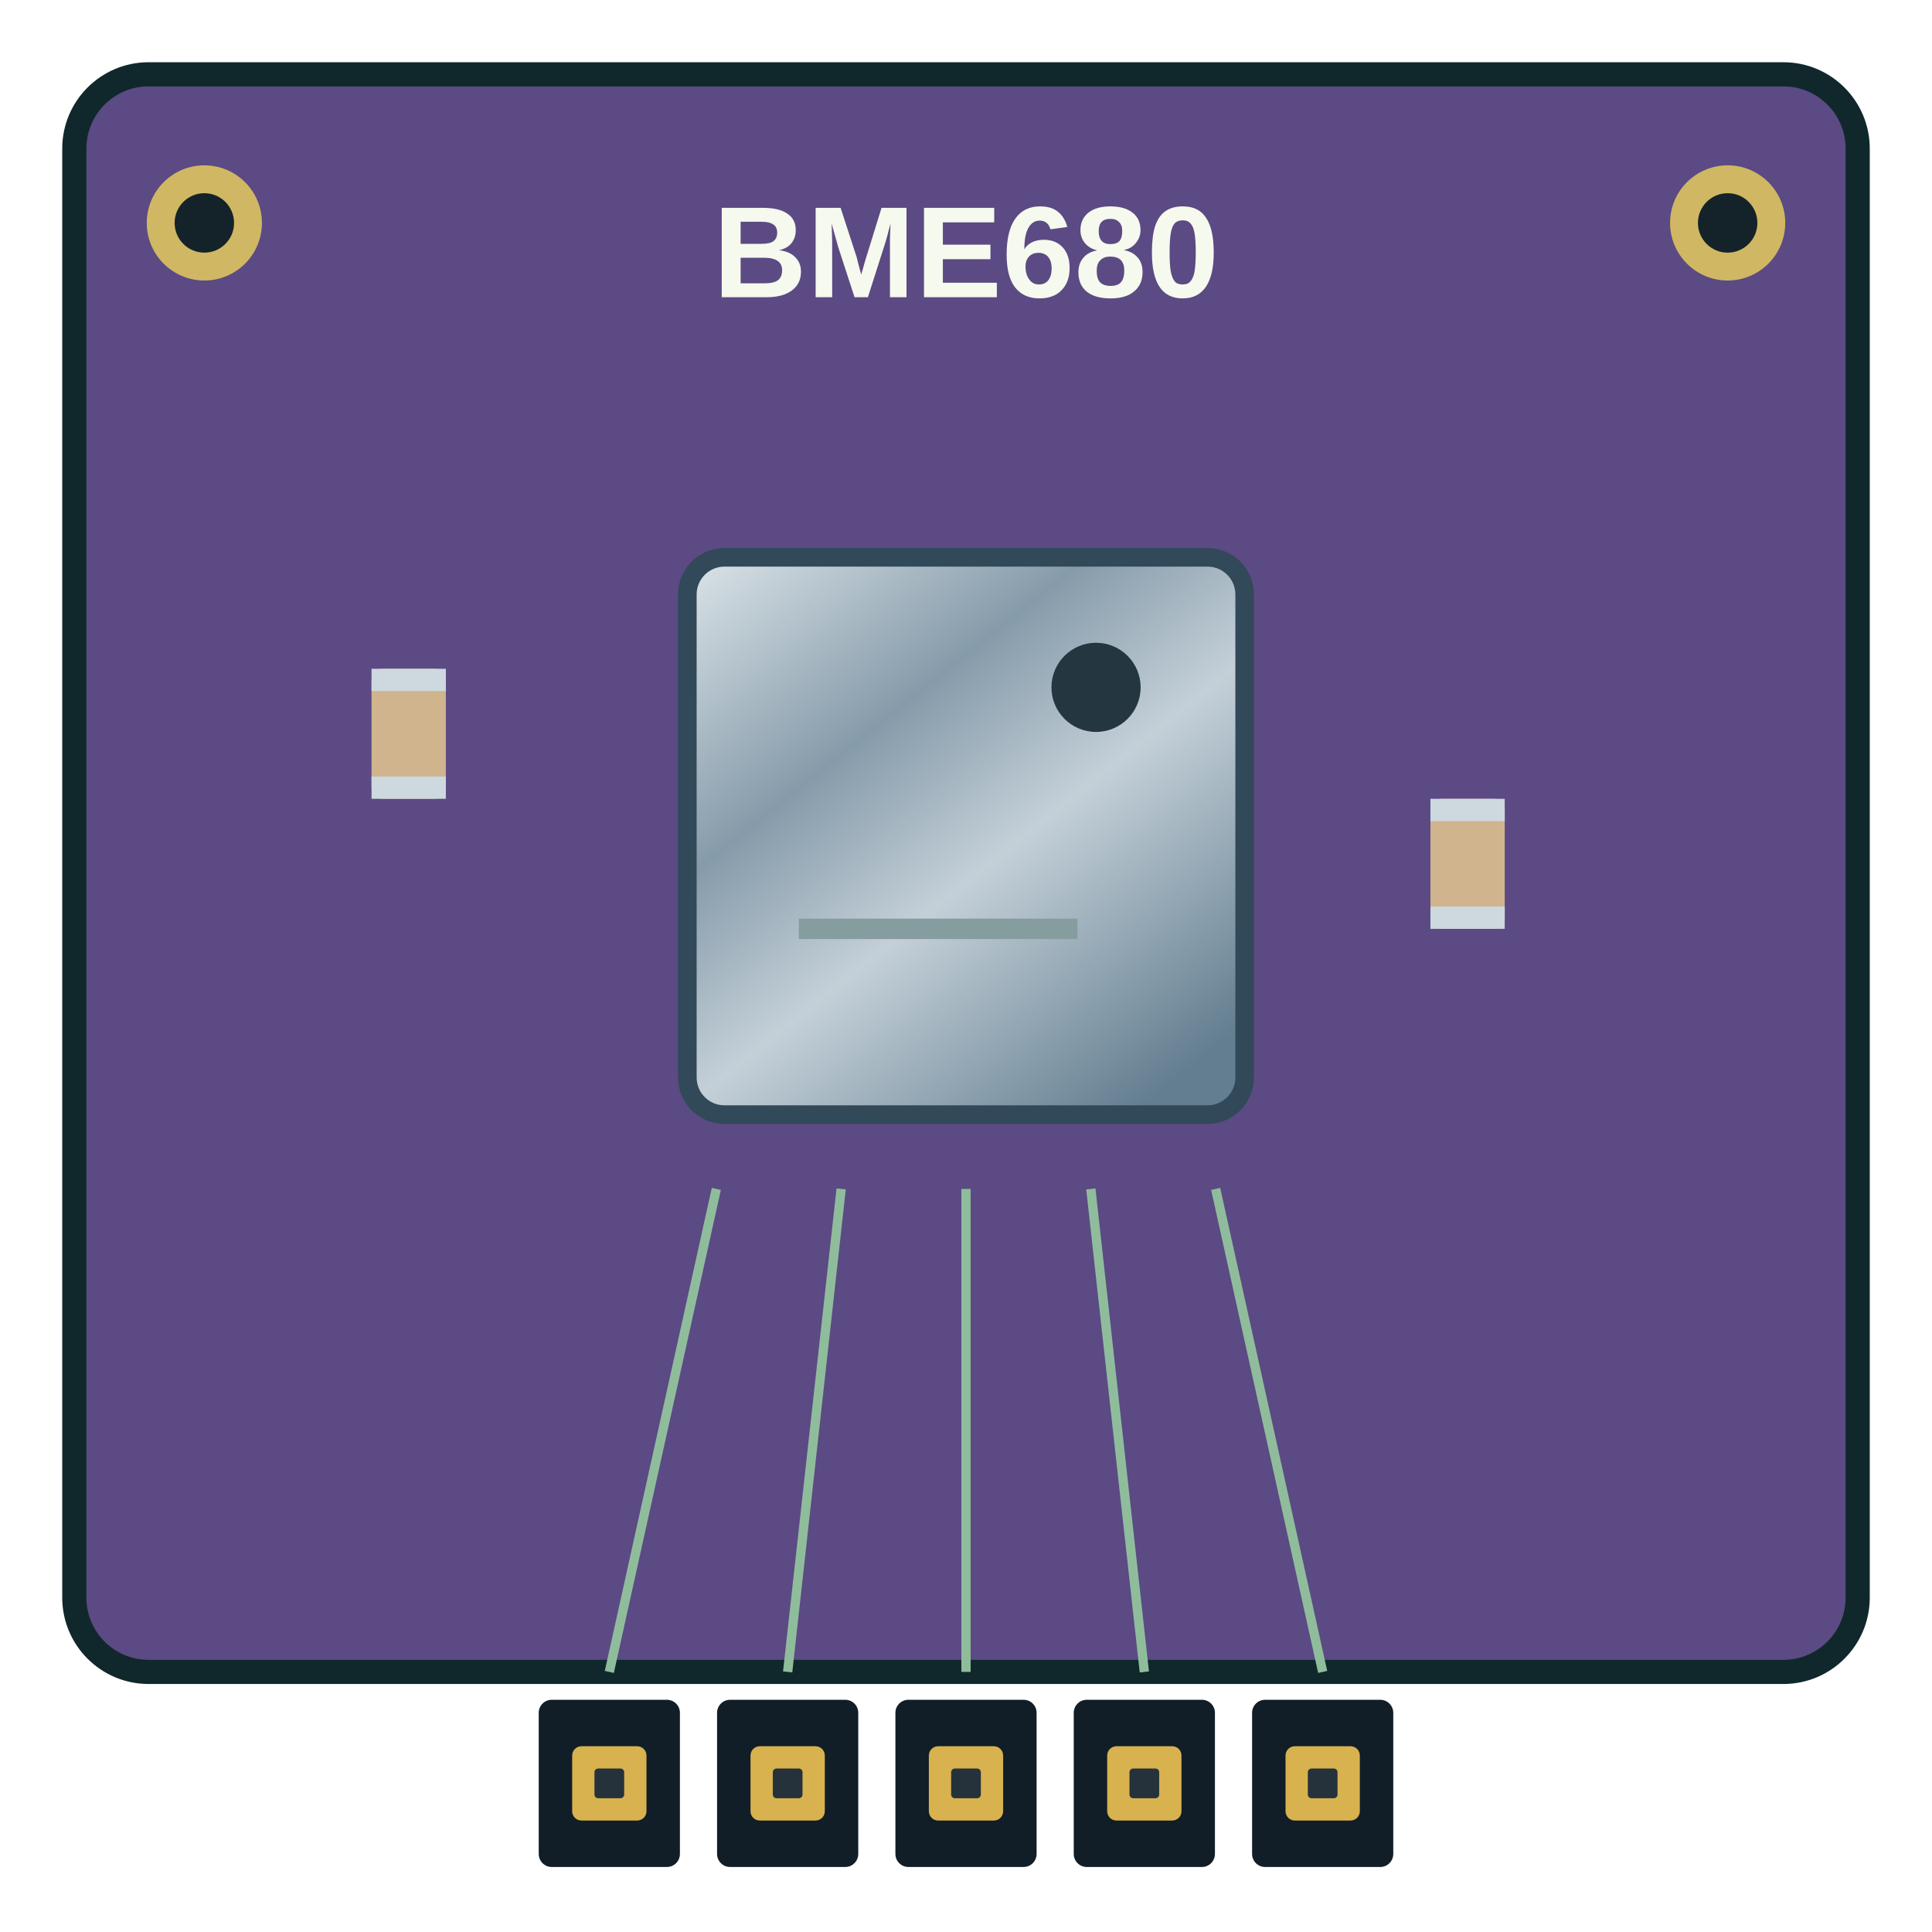
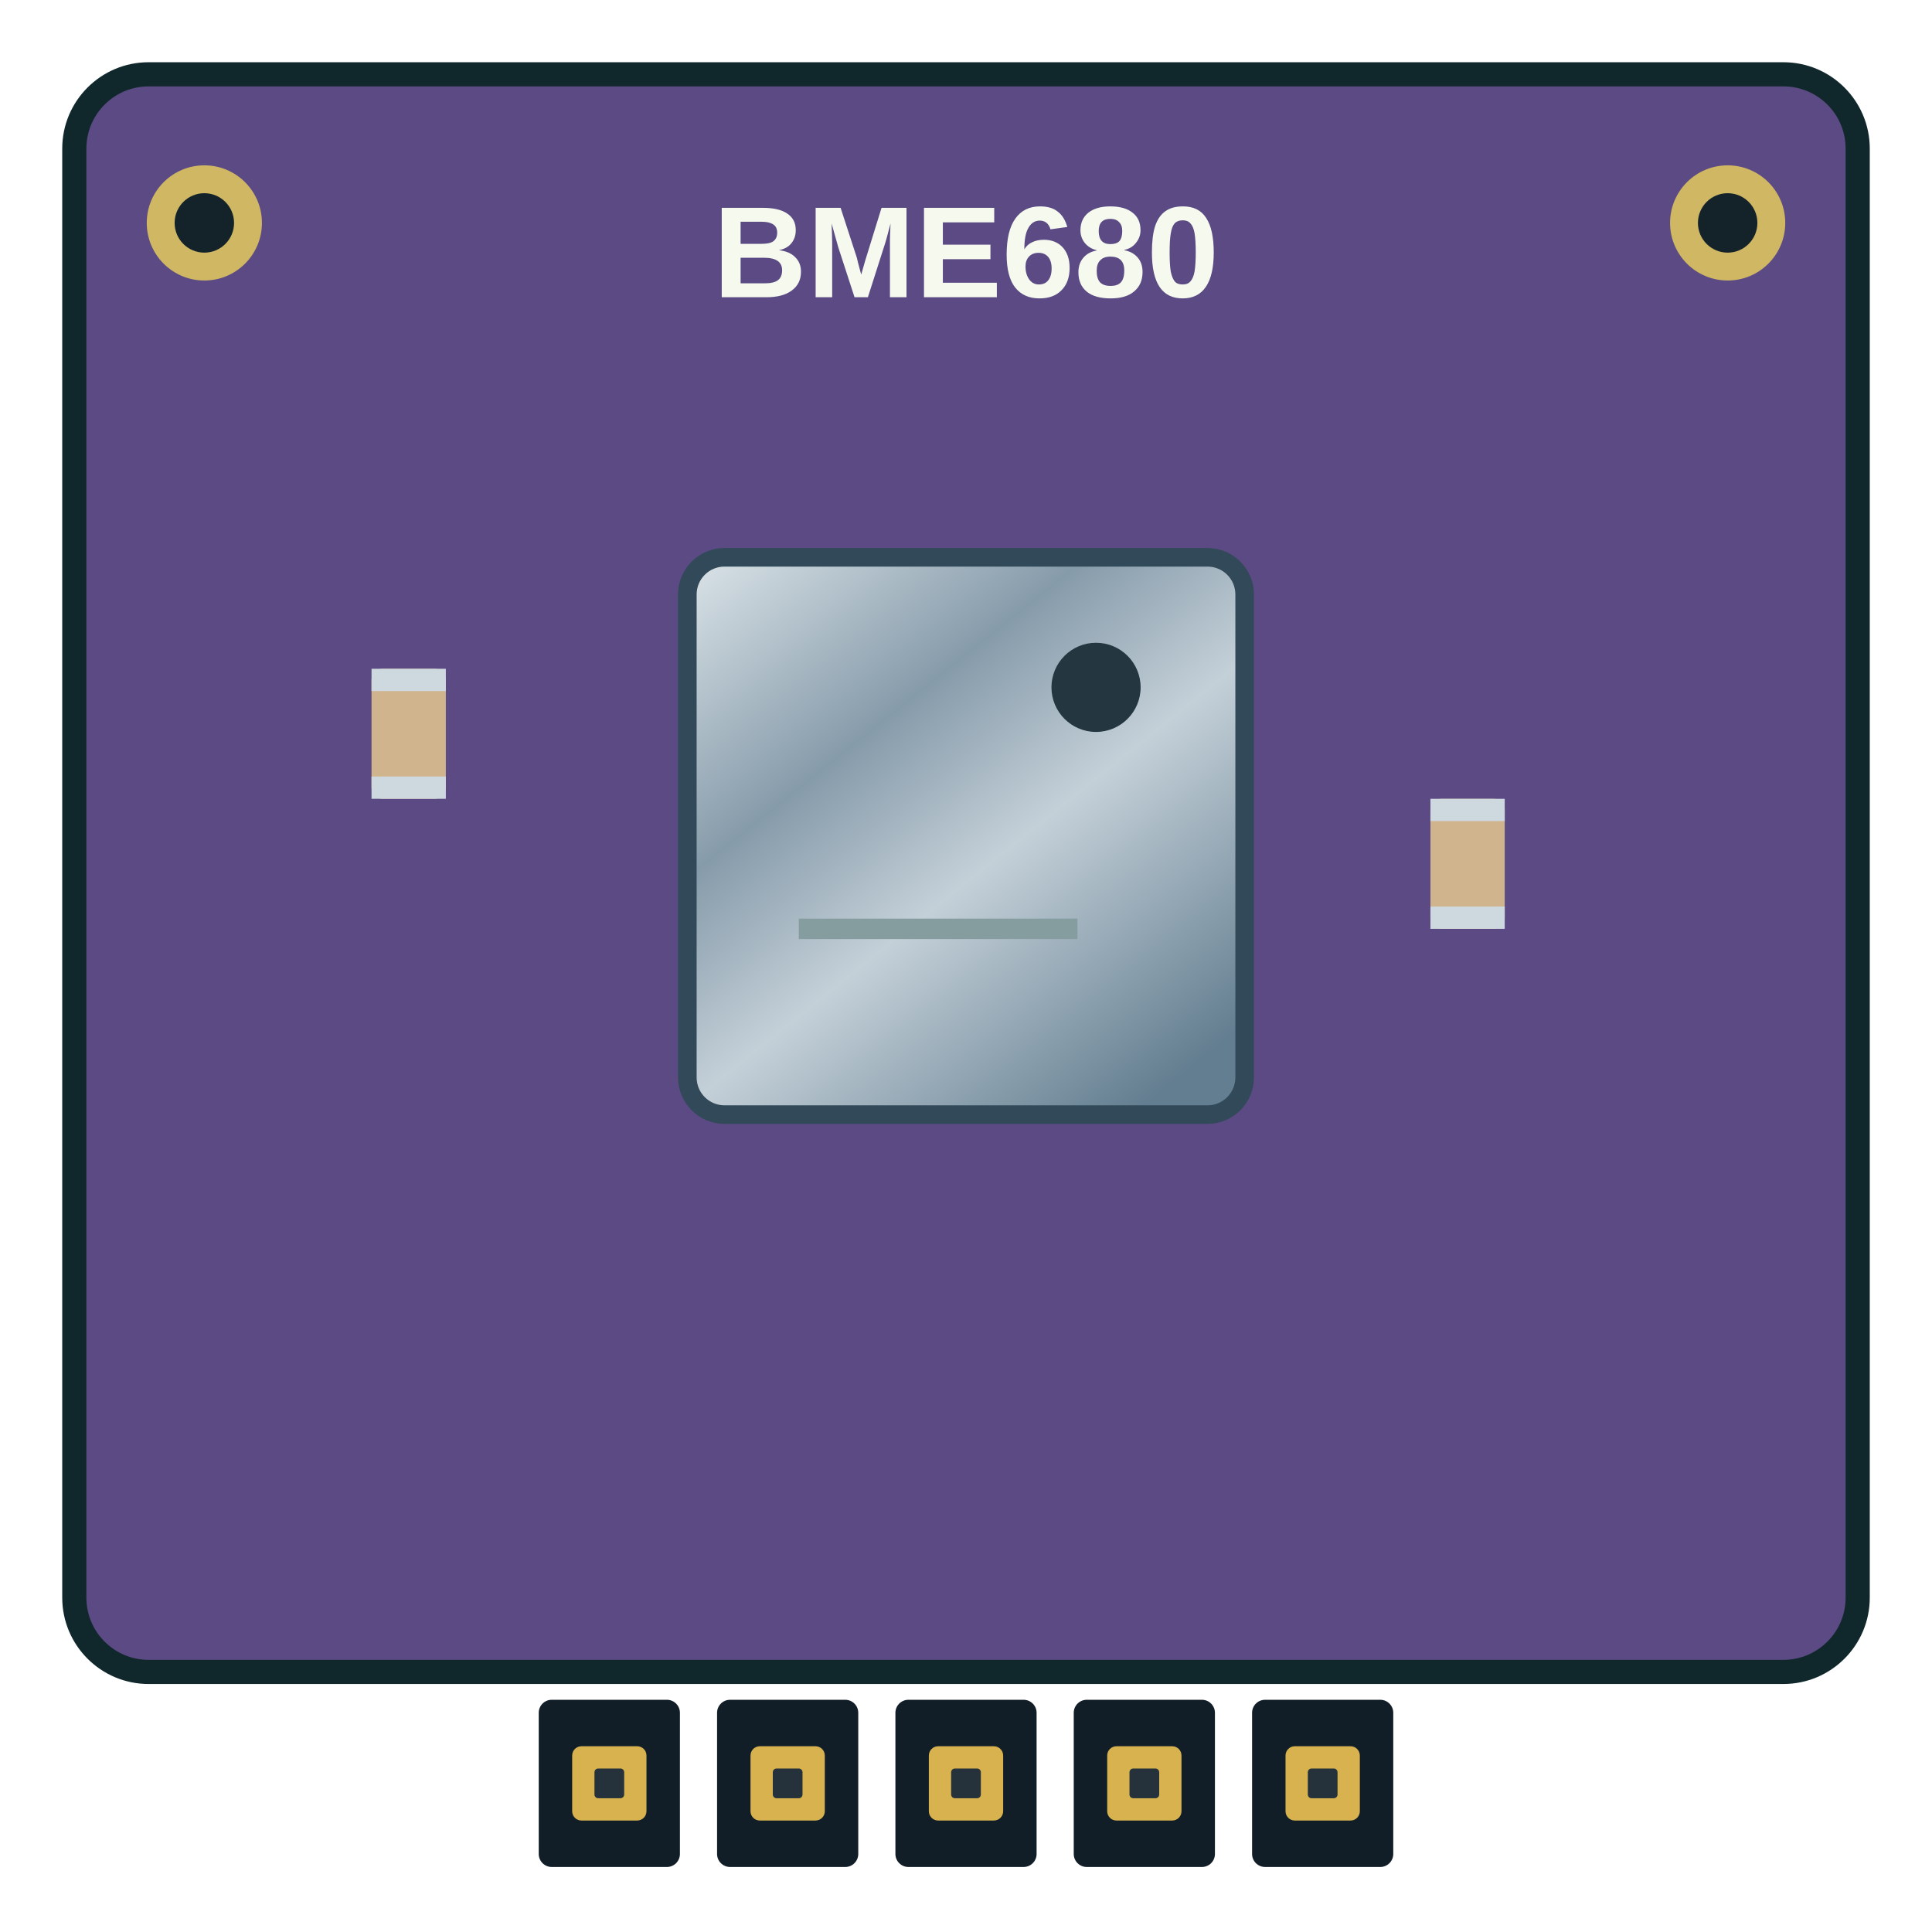
<svg xmlns="http://www.w3.org/2000/svg" width="104" height="104" viewBox="0 0 104 104">
  <defs>
    <linearGradient id="clear-epoxy" x2="1" y2=".2">
      <stop stop-color="#d6e9ec" stop-opacity=".8" />
      <stop offset=".35" stop-color="#eef9fc" stop-opacity=".55" />
      <stop offset=".7" stop-color="#a6c1cb" stop-opacity=".65" />
      <stop offset="1" stop-color="#607c8c" stop-opacity=".9" />
    </linearGradient>
    <linearGradient id="black-plastic" x2="1" y2="0">
      <stop stop-color="#131c23" />
      <stop offset=".4" stop-color="#46515b" />
      <stop offset="1" stop-color="#152029" />
    </linearGradient>
    <linearGradient id="metal" x2=".8" y2="1">
      <stop stop-color="#dce5e9" />
      <stop offset=".35" stop-color="#869baa" />
      <stop offset=".6" stop-color="#c4d0d8" />
      <stop offset="1" stop-color="#637e90" />
    </linearGradient>
    <linearGradient id="cap" x2=".3" y2="1">
      <stop stop-color="#748a99" />
      <stop offset="1" stop-color="#17232e" />
    </linearGradient>
    <linearGradient id="green" x2="0" y2="1">
      <stop stop-color="#28765c" />
      <stop offset="1" stop-color="#164c3b" />
    </linearGradient>
    <radialGradient id="lens" cx=".3" cy=".25">
      <stop stop-color="#f1fcff" />
      <stop offset=".35" stop-color="#b9dfed" stop-opacity=".9" />
      <stop offset="1" stop-color="#688f9d" stop-opacity=".8" />
    </radialGradient>
  </defs>
  <rect x="4" y="4" width="96" height="86" rx="4" fill="#5b4a83" stroke="#10282b" stroke-width="1.3" />
  <circle cx="11" cy="12" r="3.1" fill="#d0b763" />
  <circle cx="11" cy="12" r="1.6" fill="#14232a" />
  <circle cx="93" cy="12" r="3.1" fill="#d0b763" />
  <circle cx="93" cy="12" r="1.6" fill="#14232a" />
-   <path d="M32.8 90L38.56 64" fill="none" stroke="#8fbd9c" stroke-width="0.5" />
-   <path d="M42.4 90L45.28 64" fill="none" stroke="#8fbd9c" stroke-width="0.5" />
-   <path d="M52 90L52 64" fill="none" stroke="#8fbd9c" stroke-width="0.5" />
-   <path d="M61.6 90L58.72 64" fill="none" stroke="#8fbd9c" stroke-width="0.5" />
-   <path d="M71.2 90L65.44 64" fill="none" stroke="#8fbd9c" stroke-width="0.5" />
  <g>
    <rect x="37" y="30" width="30" height="30" rx="2" fill="url(#metal)" stroke="#314958" />
    <circle cx="59" cy="37" r="2.4" fill="#243640" />
    <path d="M43 50L58 50" fill="none" stroke="#869d9f" stroke-width="1.1" />
    <rect x="20" y="36" width="4" height="7" rx="0.6" fill="#d0b48d" />
    <rect x="20" y="36" width="4" height="1.2" rx="0" fill="#ced8df" />
    <rect x="20" y="41.8" width="4" height="1.2" rx="0" fill="#ced8df" />
    <rect x="77" y="43" width="4" height="7" rx="0.6" fill="#d0b48d" />
    <rect x="77" y="43" width="4" height="1.2" rx="0" fill="#ced8df" />
    <rect x="77" y="48.8" width="4" height="1.2" rx="0" fill="#ced8df" />
  </g>
  <text x="52" y="16" fill="#f5f9ee" font-family="Arial, sans-serif" font-size="7" text-anchor="middle" font-weight="600">BME680</text>
  <g data-pin="VCC" data-x="32.8" data-y="96">
    <rect x="29" y="91.5" width="7.6" height="9" rx="0.7" fill="#111d27" />
    <rect x="30.8" y="94" width="4" height="4" rx="0.5" fill="#d7b24e" />
    <rect x="32" y="95.2" width="1.6" height="1.6" rx="0.2" fill="#26323b" />
  </g>
  <g data-pin="GND" data-x="42.4" data-y="96">
    <rect x="38.6" y="91.5" width="7.6" height="9" rx="0.7" fill="#111d27" />
    <rect x="40.4" y="94" width="4" height="4" rx="0.5" fill="#d7b24e" />
    <rect x="41.6" y="95.2" width="1.6" height="1.6" rx="0.2" fill="#26323b" />
  </g>
  <g data-pin="SDA" data-x="52" data-y="96">
    <rect x="48.2" y="91.5" width="7.6" height="9" rx="0.7" fill="#111d27" />
    <rect x="50" y="94" width="4" height="4" rx="0.5" fill="#d7b24e" />
    <rect x="51.2" y="95.2" width="1.6" height="1.6" rx="0.2" fill="#26323b" />
  </g>
  <g data-pin="SCL" data-x="61.6" data-y="96">
    <rect x="57.8" y="91.5" width="7.6" height="9" rx="0.7" fill="#111d27" />
    <rect x="59.6" y="94" width="4" height="4" rx="0.5" fill="#d7b24e" />
    <rect x="60.8" y="95.2" width="1.6" height="1.6" rx="0.2" fill="#26323b" />
  </g>
  <g data-pin="ADDR" data-x="71.2" data-y="96">
    <rect x="67.4" y="91.5" width="7.6" height="9" rx="0.7" fill="#111d27" />
    <rect x="69.2" y="94" width="4" height="4" rx="0.5" fill="#d7b24e" />
    <rect x="70.4" y="95.2" width="1.6" height="1.6" rx="0.2" fill="#26323b" />
  </g>
</svg>
